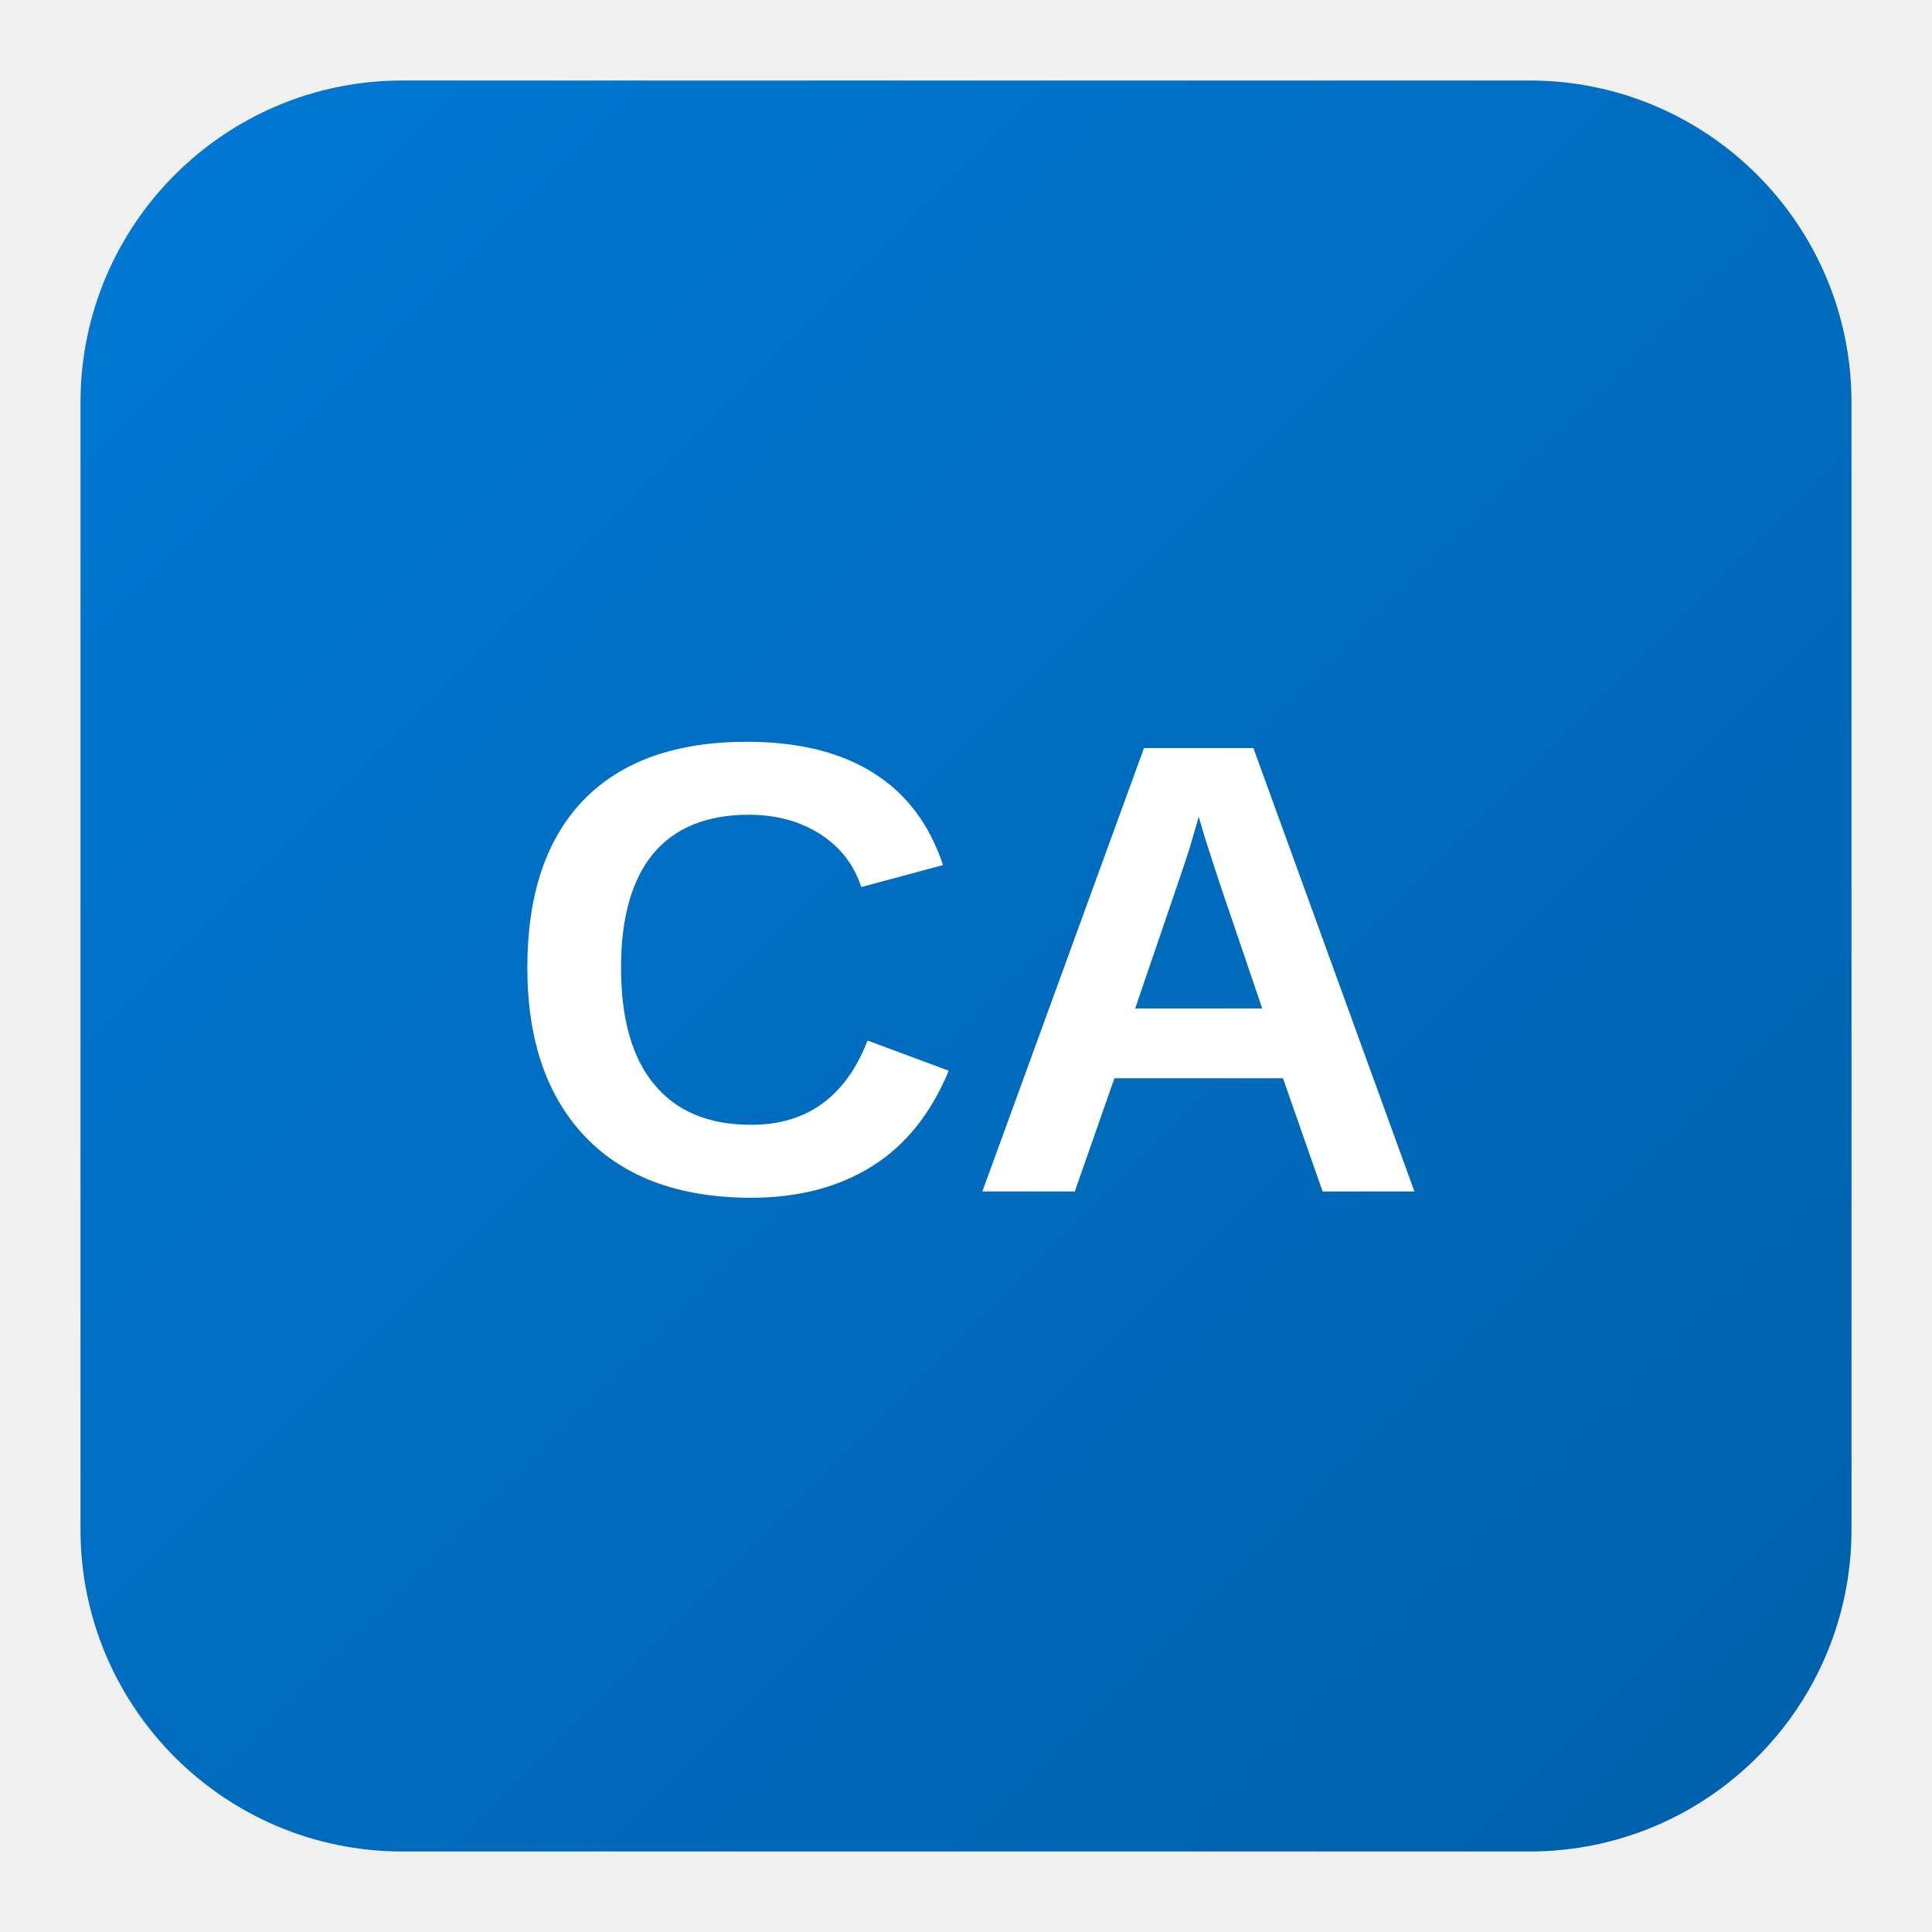
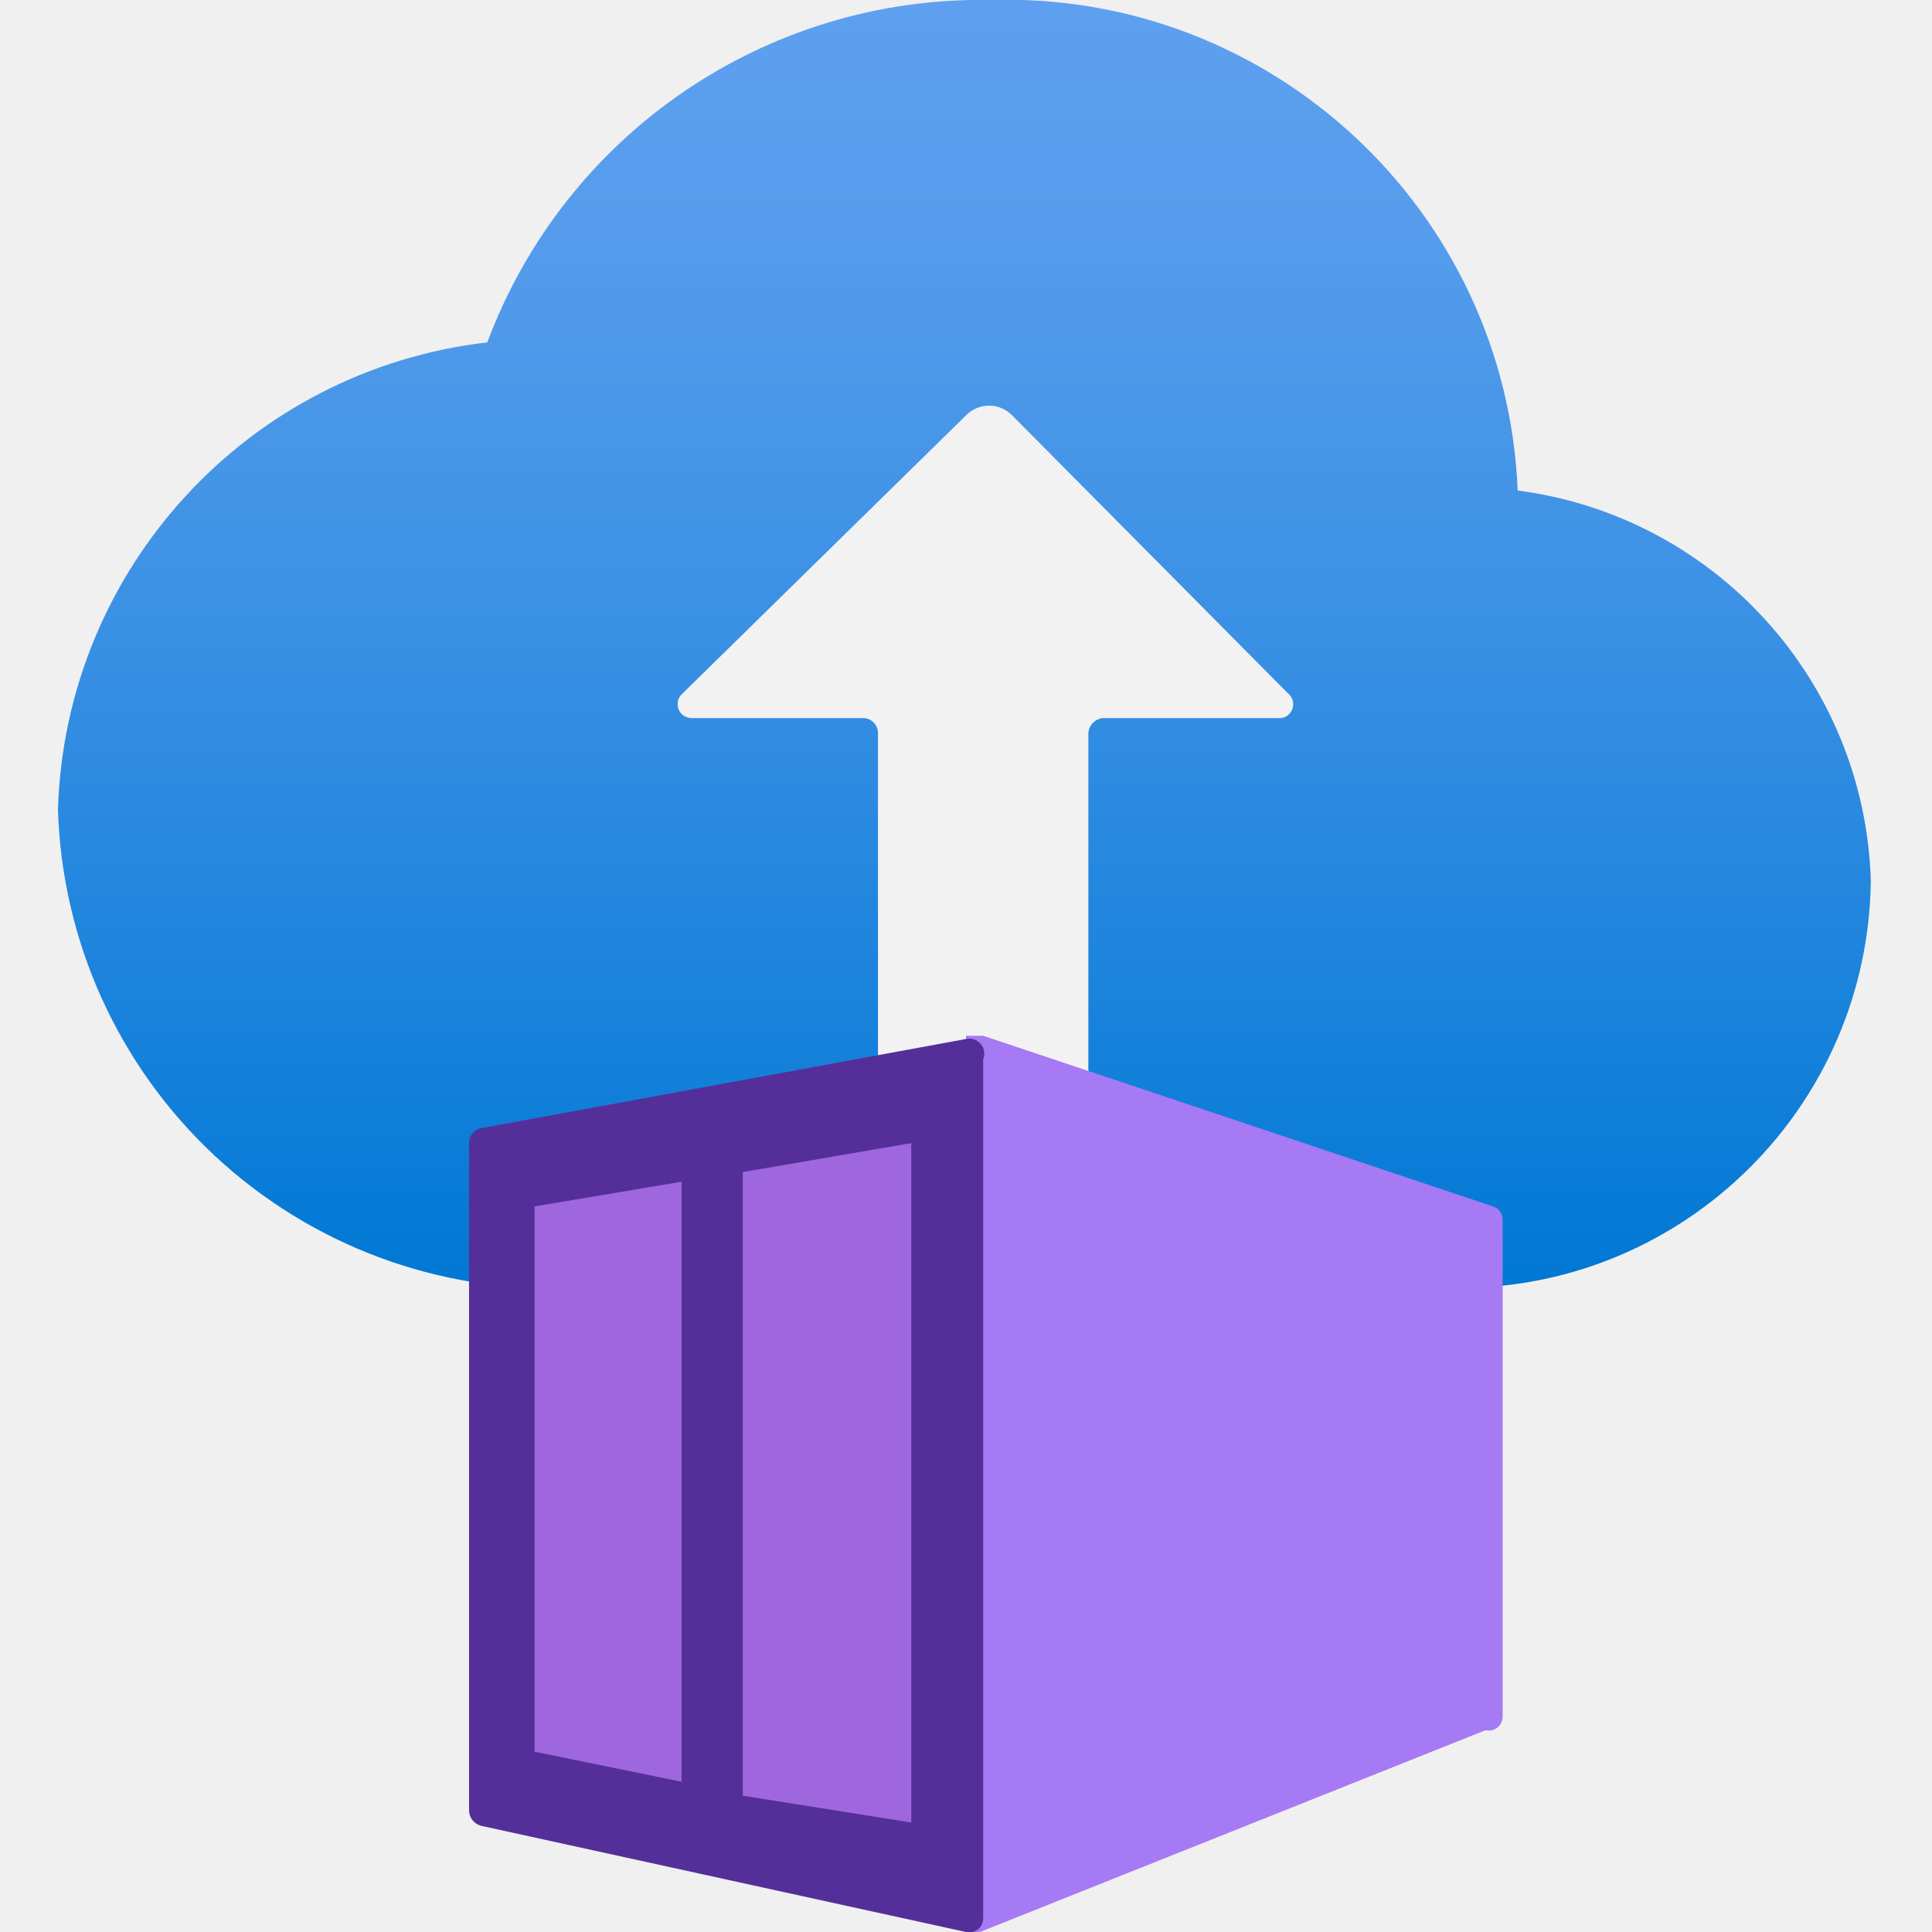
- <svg xmlns="http://www.w3.org/2000/svg" width="48" height="48" viewBox="0 0 48 48">
+ <svg xmlns="http://www.w3.org/2000/svg" viewBox="0 0 18 18">
  <defs>
-     <linearGradient id="g" x1="0" y1="0" x2="1" y2="1">
-       <stop offset="0" stop-color="#0078D4" />
-       <stop offset="1" stop-color="#0060aa" />
+     <linearGradient id="a" x1="9" y1="11.95" x2="9" gradientUnits="userSpaceOnUse">
+       <stop offset="0" stop-color="#0078d4" />
+       <stop offset=".16" stop-color="#1380da" />
+       <stop offset=".53" stop-color="#3c91e5" />
+       <stop offset=".82" stop-color="#559cec" />
+       <stop offset="1" stop-color="#5ea0ef" />
    </linearGradient>
  </defs>
-   <rect x="2" y="2" width="44" height="44" rx="8" fill="url(#g)" />
-   <text x="24" y="24" dy="0.35em" text-anchor="middle" font-family="Segoe UI, Arial, sans-serif" font-size="16" font-weight="700" fill="#ffffff">CA</text>
+   <path d="M17.43 8.21a3.78 3.78 0 00-3.29-3.64A4.77 4.77 0 009.22 0a4.91 4.91 0 00-4.68 3.19 4.52 4.52 0 00-4 4.35A4.6 4.6 0 005.32 12h8.31a3.84 3.84 0 003.8-3.79z" fill="url(#a)" />
+   <path d="M6.36 6.46L9 3.87a.3.3 0 01.43 0L12 6.46a.13.13 0 01-.1.23h-1.62a.15.15 0 00-.14.14v3.24a.11.11 0 01-.11.11H8.29a.11.11 0 01-.11-.11V6.83a.14.14 0 00-.13-.14h-1.6a.13.13 0 01-.09-.23z" fill="#f2f2f2" />
+   <path d="M14 11.37a.13.13 0 00-.09-.13L9.16 9.65H9V18h.13l4.71-1.88A.13.13 0 0014 16z" fill="#a67af4" />
+   <path d="M9 9.68l-4.51.83a.14.14 0 00-.12.13v6.23a.15.15 0 00.11.14L9 18a.13.13 0 00.16-.13v-8A.14.14 0 009 9.68z" fill="#552f99" />
+   <path fill="#b77af4" opacity=".75" d="M6.92 10.92v5.81l1.57.25v-6.33l-1.57.27zM4.98 11.24v5.08l1.37.28v-5.59l-1.37.23z" />
</svg>
